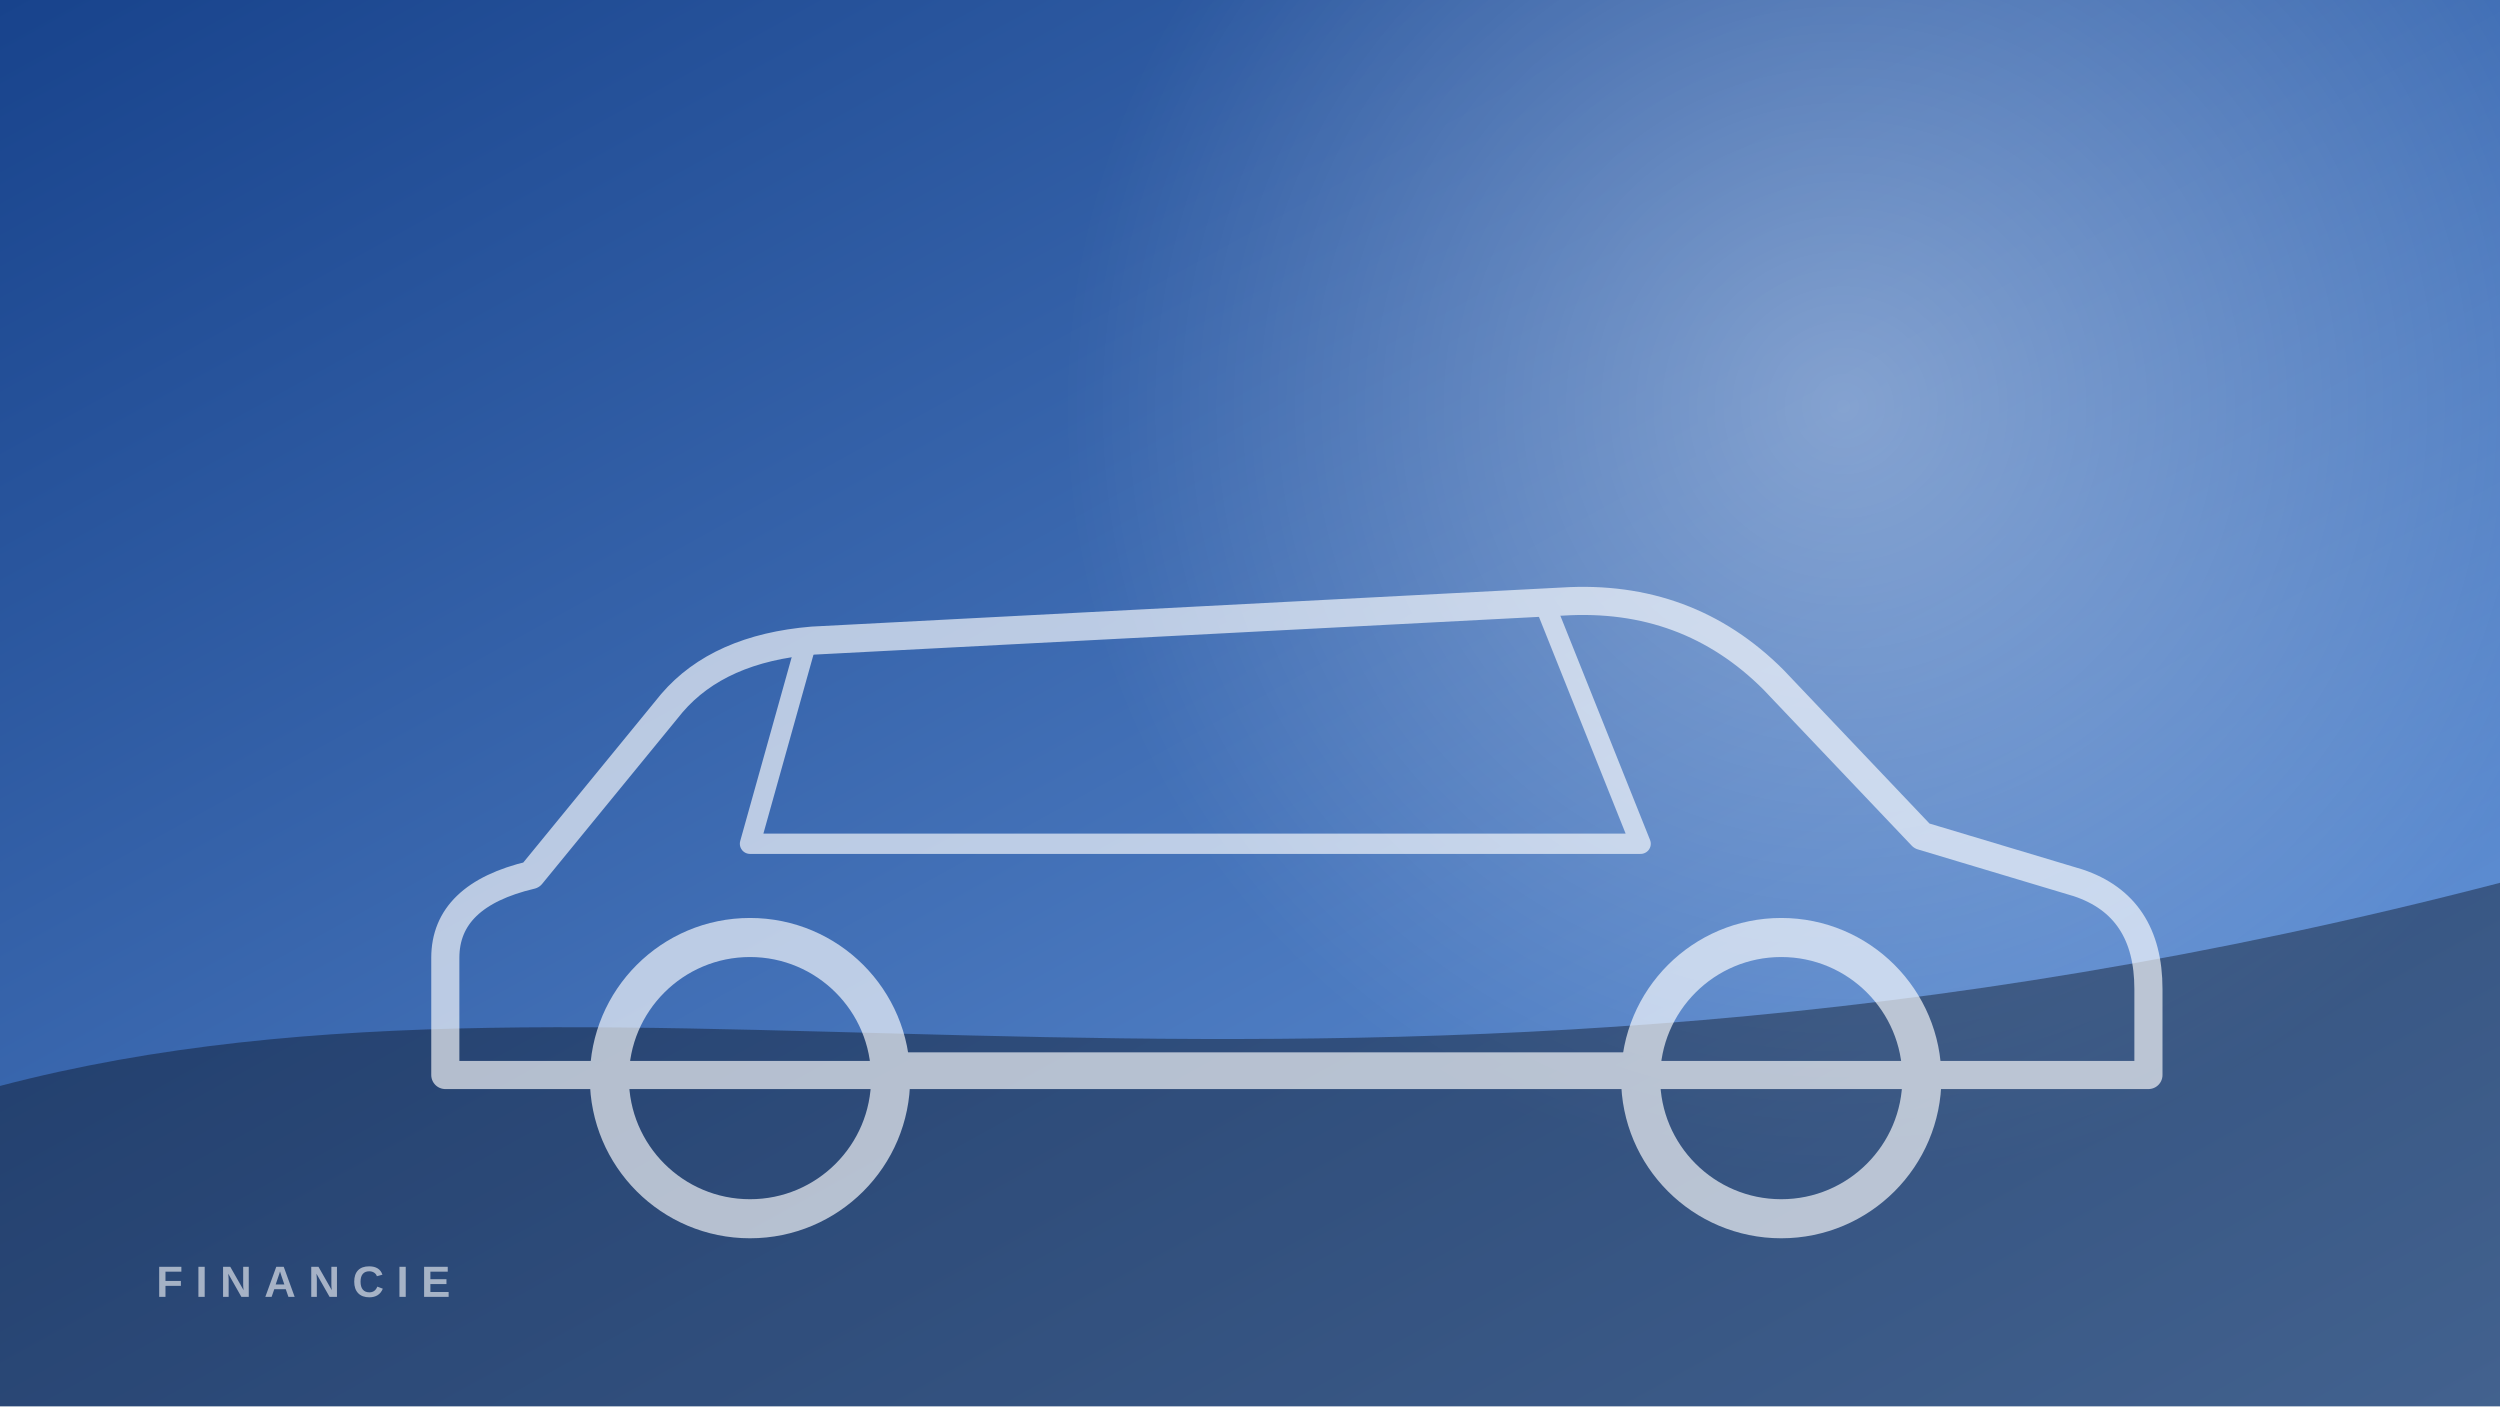
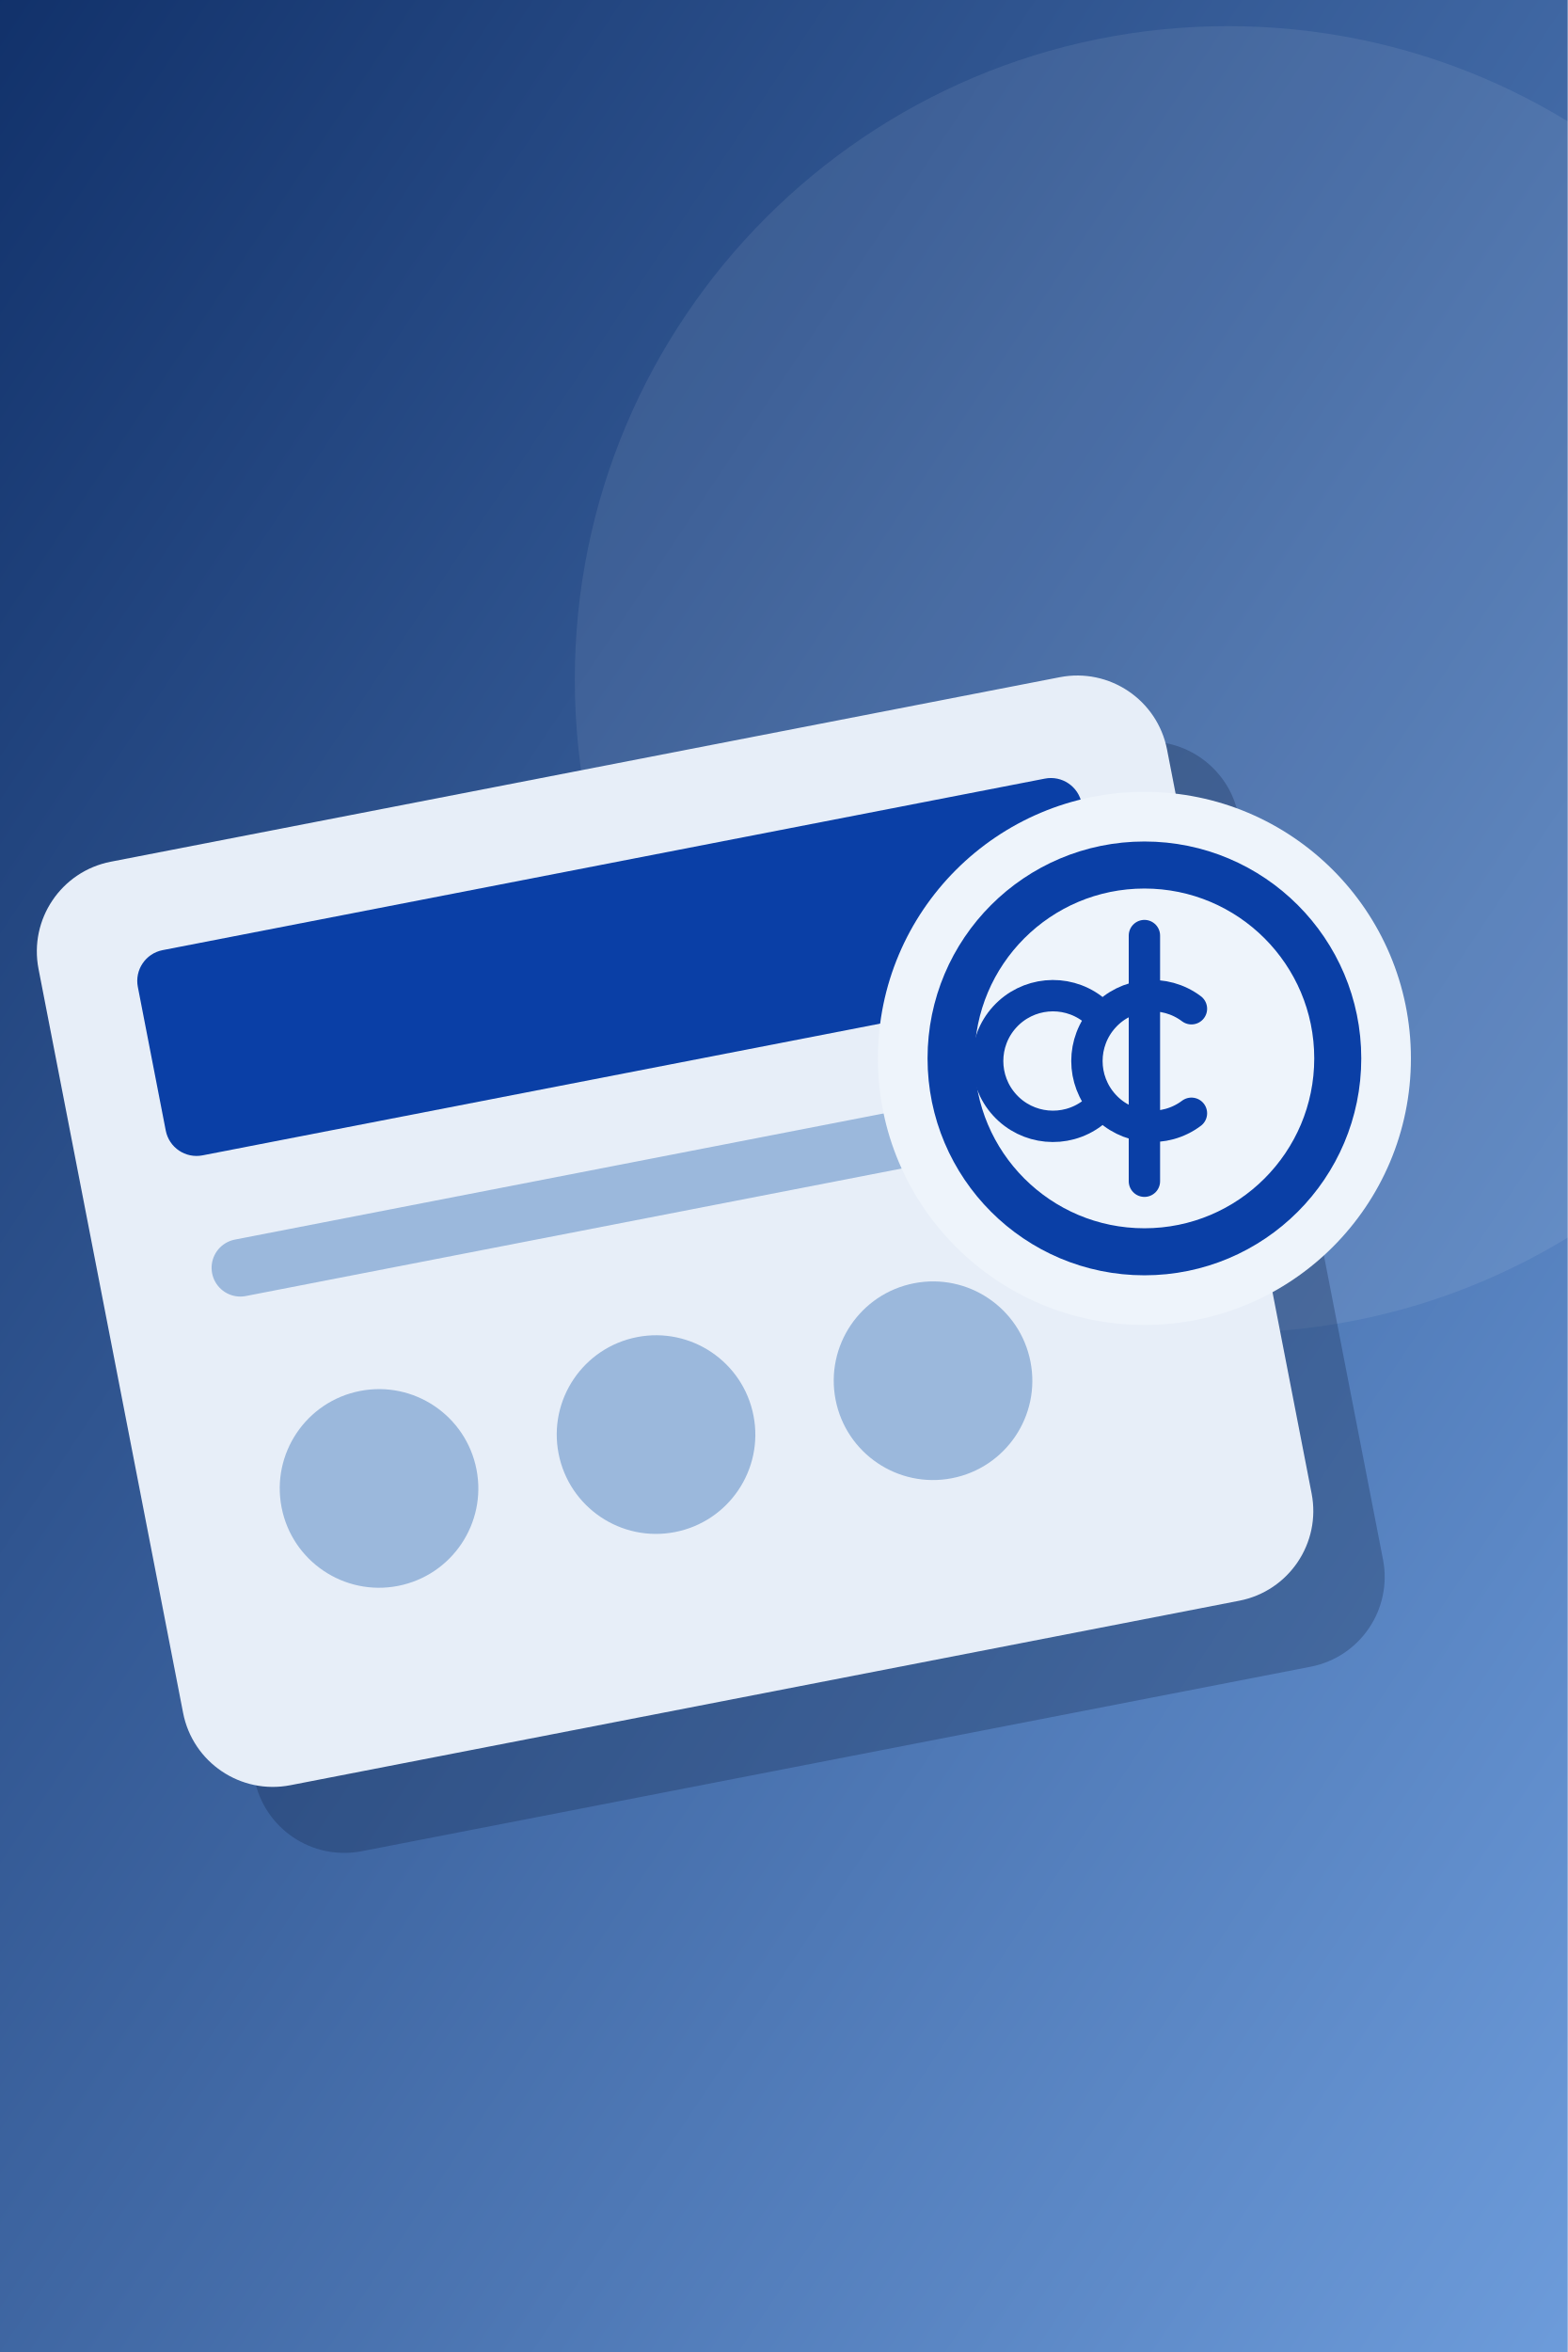
- <svg xmlns="http://www.w3.org/2000/svg" viewBox="0 0 1600 900">
+ <svg xmlns="http://www.w3.org/2000/svg" viewBox="0 0 600 900">
  <defs>
-     <linearGradient id="g" x2="1" y2="1">
-       <stop stop-color="#18438c" />
-       <stop offset="1" stop-color="#6b9ce0" />
+     <linearGradient id="b" x2="1" y2="1">
+       <stop stop-color="#11316a" />
+       <stop offset="1" stop-color="#6d9cdb" />
    </linearGradient>
-     <radialGradient id="r">
-       <stop stop-color="#ffffff" stop-opacity=".35" />
-       <stop offset="1" stop-color="#ffffff" stop-opacity="0" />
-     </radialGradient>
  </defs>
-   <rect width="1600" height="900" fill="url(#g)" />
-   <circle cx="1180" cy="260" r="500" fill="url(#r)" />
-   <path d="M0 695C400 590 850 760 1600 565V900H0Z" fill="#050915" opacity=".4" />
-   <g transform="translate(260 300)" fill="none" stroke="#fff" stroke-linejoin="round" opacity=".65">
-     <path d="M80 260 170 150q30-35 90-40l480-25q80-5 135 50l95 100 100 30q45 15 45 68v55H25v-75q0-40 55-53Z" stroke-width="18" />
-     <path d="M255 115 220 240h570L730 90" stroke-width="13" />
-     <circle cx="220" cy="390" r="90" stroke-width="25" />
-     <circle cx="880" cy="390" r="90" stroke-width="25" />
-     <path d="M300 380h490" stroke-width="13" />
+   <rect width="600" height="900" fill="url(#b)" />
+   <circle cx="470" cy="260" r="250" fill="#fff" opacity=".08" />
+   <g transform="rotate(-11 300 570)">
+     <rect x="80" y="315" width="440" height="360" rx="35" fill="#11244a" opacity=".3" />
+     <rect x="58" y="285" width="440" height="360" rx="35" fill="#e7eef8" />
+     <rect x="94" y="322" width="368" height="80" rx="12" fill="#0a3fa6" />
+     <circle cx="148" cy="540" r="38" fill="#9bb8dc" />
+     <circle cx="256" cy="540" r="38" fill="#9bb8dc" />
+     <circle cx="364" cy="540" r="38" fill="#9bb8dc" />
+     <path d="M112 447h260" stroke="#9bb8dc" stroke-width="22" stroke-linecap="round" />
  </g>
-   <text x="100" y="830" fill="#fff" opacity=".58" font-family="Arial" font-size="28" font-weight="bold" letter-spacing="8">FINANCIE</text>
+   <circle cx="438" cy="405" r="102" fill="#eef4fb" />
+   <circle cx="438" cy="405" r="74" fill="none" stroke="#0a3fa6" stroke-width="18" />
+   <path d="M456 386a25 25 0 1 0 0 40m-38-40a25 25 0 1 0 0 40M438 358v94" fill="none" stroke="#0a3fa6" stroke-width="12" stroke-linecap="round" />
</svg>
